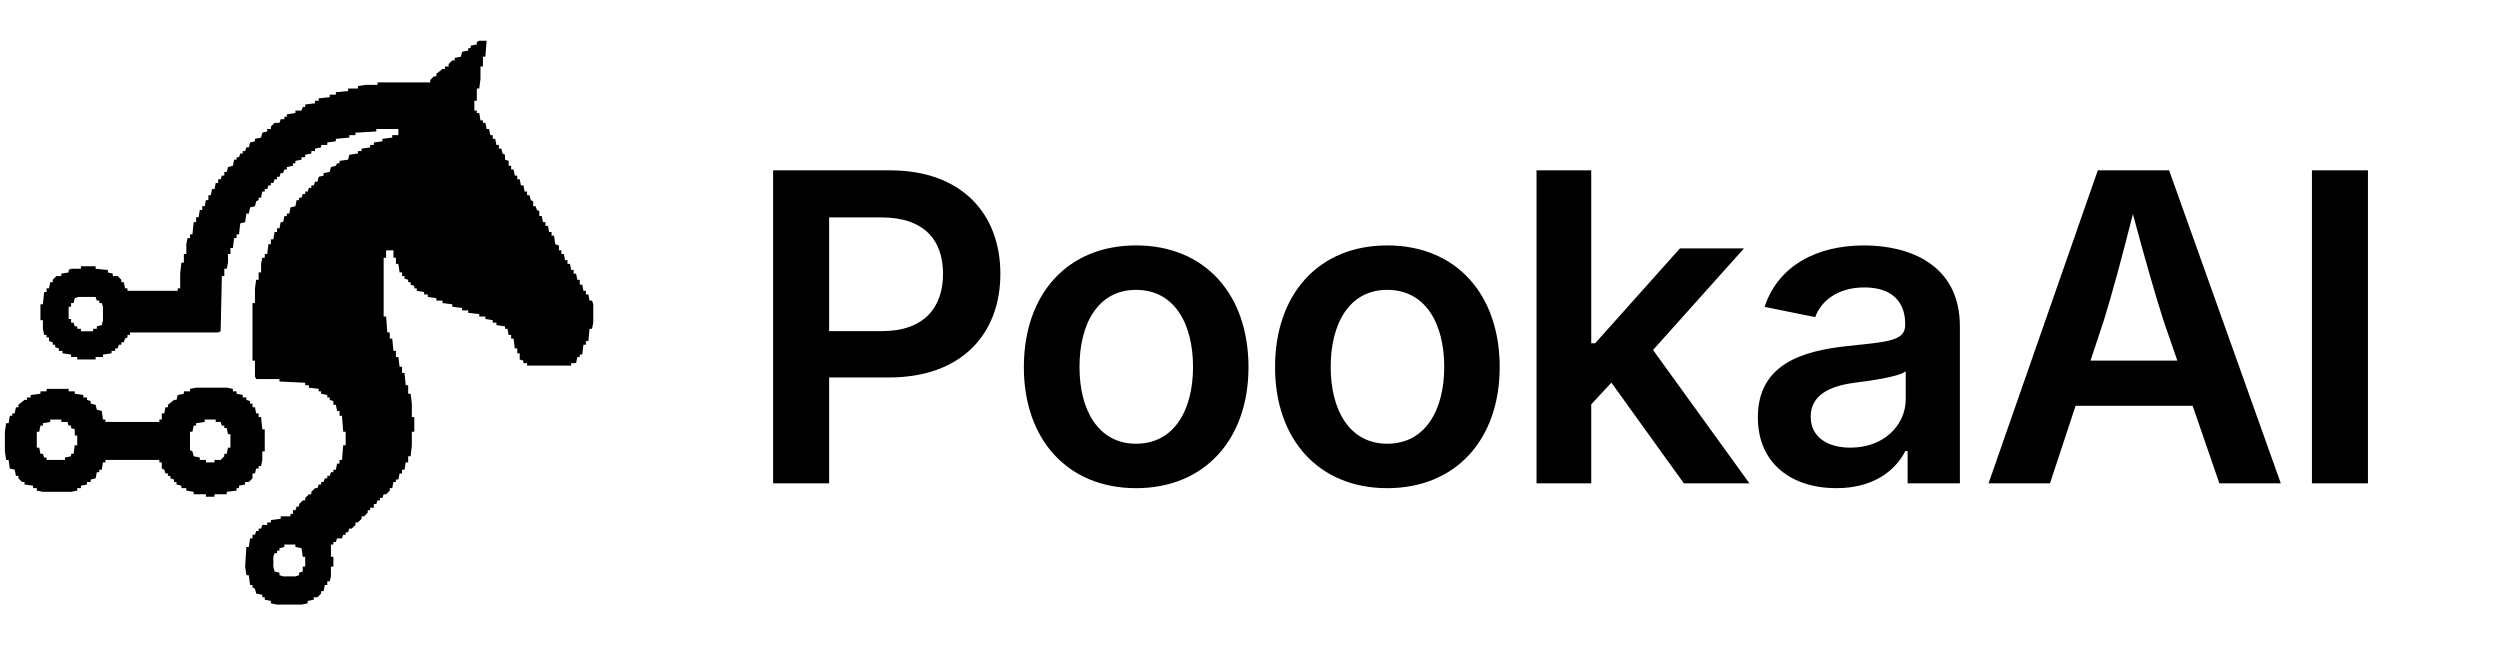
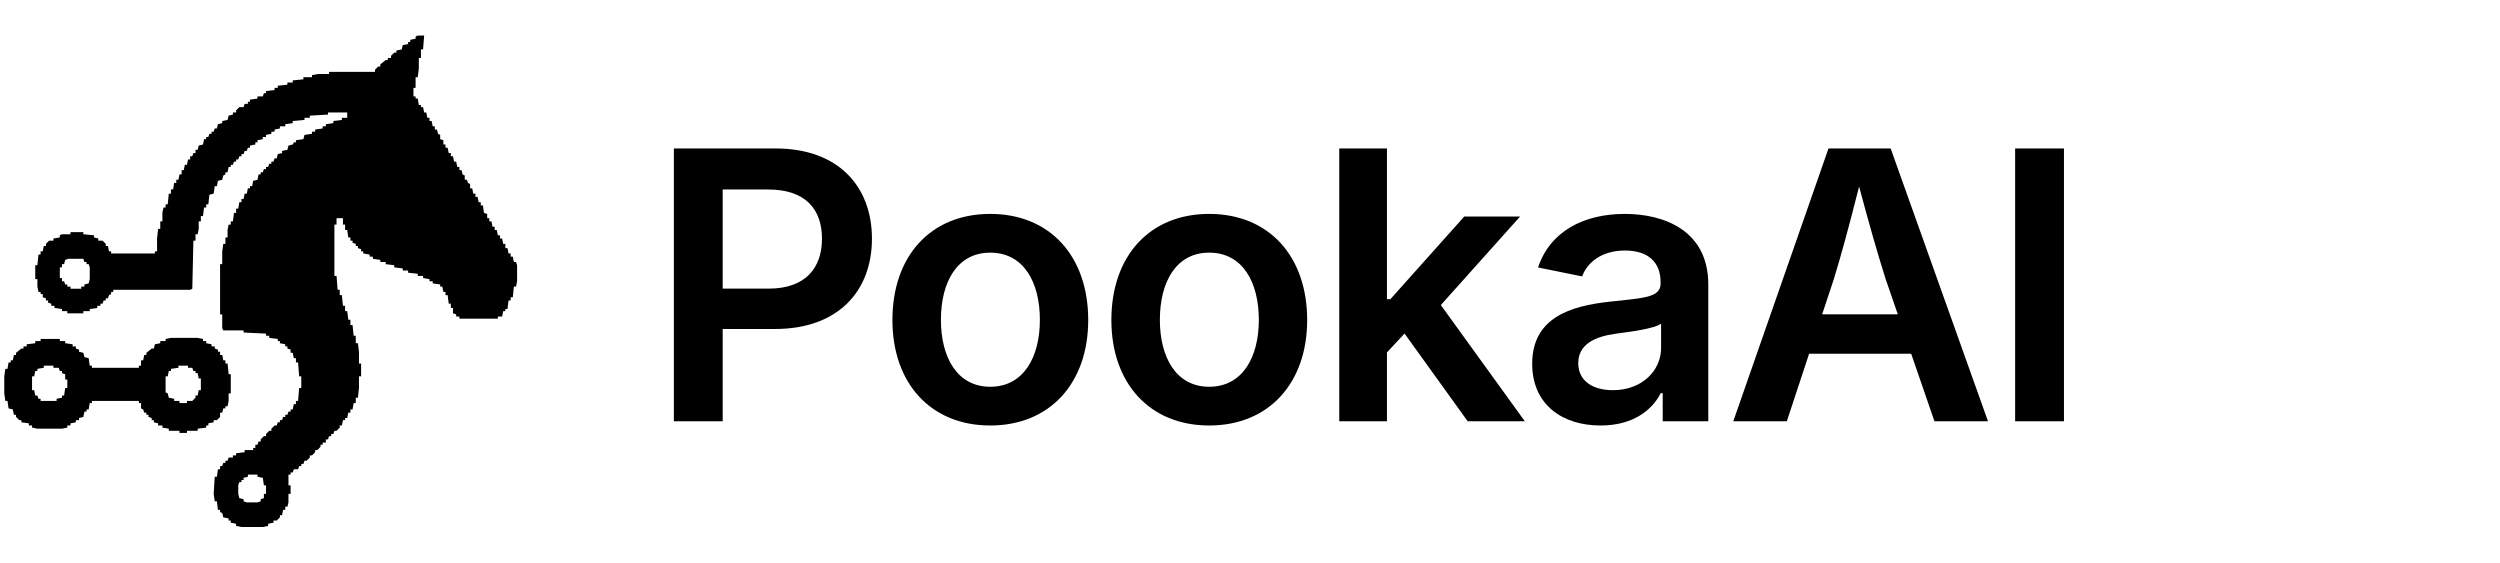
- <svg xmlns="http://www.w3.org/2000/svg" viewBox="0 0 209.19 54.00" role="img" aria-label="PookaAI">
+ <svg xmlns="http://www.w3.org/2000/svg" viewBox="0 0 240 54.00" role="img" aria-label="PookaAI">
  <g transform="translate(0 3.000) scale(0.102564) translate(-36.000 -36.000)">
    <path fill="currentColor" transform="translate(427,40)" d="M0,0 L6,0 L5,13 L3,13 L3,21 L1,21 L1,31 L0,39 L-2,39 L-2,49 L-4,49 L-4,57 L-2,57 L-2,59 L0,59 L1,65 L3,65 L3,67 L5,67 L6,72 L8,72 L9,77 L11,77 L11,80 L13,80 L14,85 L16,85 L16,88 L18,88 L19,92 L21,93 L21,97 L24,98 L24,102 L26,102 L26,105 L28,105 L29,110 L31,110 L31,113 L33,113 L34,118 L36,118 L37,123 L39,123 L39,126 L41,126 L42,130 L44,131 L44,135 L46,135 L47,138 L49,139 L49,143 L51,143 L52,148 L54,148 L54,151 L56,151 L57,156 L59,156 L59,159 L61,159 L62,166 L65,167 L65,171 L67,171 L67,174 L69,174 L70,179 L72,179 L72,182 L74,182 L75,187 L77,187 L77,190 L79,190 L80,195 L82,195 L82,199 L84,199 L85,204 L87,204 L87,207 L89,207 L90,212 L92,212 L93,215 L93,230 L92,235 L90,235 L89,245 L87,245 L87,248 L85,248 L84,256 L82,256 L82,258 L80,258 L79,263 L75,263 L75,265 L39,265 L39,263 L36,263 L36,261 L33,260 L33,255 L31,255 L31,251 L29,251 L28,243 L26,243 L26,240 L24,240 L23,235 L21,235 L21,233 L14,232 L14,230 L11,230 L11,228 L5,227 L5,225 L0,225 L0,223 L-9,222 L-9,220 L-14,220 L-14,218 L-22,217 L-22,215 L-30,214 L-30,212 L-35,212 L-35,210 L-42,209 L-42,207 L-45,207 L-45,205 L-51,204 L-51,202 L-53,202 L-53,200 L-56,199 L-56,197 L-58,197 L-58,195 L-61,194 L-61,192 L-63,192 L-63,189 L-65,189 L-66,182 L-68,182 L-68,177 L-70,177 L-70,171 L-76,171 L-76,177 L-78,177 L-78,225 L-76,225 L-75,238 L-73,238 L-73,243 L-71,243 L-70,253 L-68,253 L-68,258 L-66,258 L-65,266 L-63,266 L-63,271 L-61,271 L-60,281 L-58,281 L-58,288 L-56,288 L-55,296 L-55,307 L-53,307 L-53,319 L-55,319 L-55,330 L-56,339 L-58,339 L-58,344 L-60,344 L-61,350 L-63,350 L-63,353 L-65,353 L-66,358 L-68,358 L-68,360 L-70,360 L-71,365 L-73,365 L-73,367 L-76,370 L-78,370 L-79,373 L-81,373 L-81,375 L-83,375 L-84,378 L-86,378 L-86,381 L-89,381 L-89,383 L-91,383 L-91,385 L-94,388 L-96,388 L-96,390 L-99,393 L-101,393 L-101,395 L-104,398 L-106,398 L-107,401 L-109,401 L-109,403 L-111,403 L-112,406 L-116,406 L-117,409 L-119,409 L-119,411 L-121,411 L-121,421 L-119,421 L-119,429 L-121,429 L-121,437 L-122,441 L-124,441 L-124,444 L-126,444 L-127,449 L-129,449 L-129,451 L-132,454 L-135,454 L-135,456 L-140,457 L-140,459 L-145,460 L-165,460 L-170,459 L-170,457 L-175,456 L-175,454 L-177,454 L-177,452 L-182,451 L-183,447 L-185,446 L-185,444 L-187,444 L-188,436 L-190,436 L-191,429 L-190,413 L-188,413 L-187,406 L-185,406 L-185,403 L-183,403 L-182,400 L-180,400 L-180,398 L-178,398 L-177,395 L-173,395 L-173,393 L-170,393 L-170,391 L-162,390 L-162,388 L-154,388 L-154,386 L-152,386 L-152,383 L-150,383 L-149,380 L-147,380 L-147,378 L-144,375 L-142,375 L-142,373 L-139,370 L-137,370 L-137,368 L-134,365 L-132,365 L-131,362 L-129,362 L-129,360 L-127,360 L-126,357 L-124,357 L-124,355 L-122,355 L-121,352 L-119,352 L-119,350 L-117,350 L-116,345 L-114,345 L-114,342 L-112,342 L-111,330 L-109,330 L-109,319 L-111,319 L-112,306 L-114,306 L-114,302 L-116,302 L-117,297 L-119,297 L-119,294 L-122,293 L-122,291 L-124,291 L-124,289 L-129,288 L-129,286 L-131,286 L-131,284 L-139,283 L-139,281 L-142,281 L-142,279 L-163,278 L-163,276 L-182,276 L-183,274 L-183,261 L-185,261 L-185,214 L-183,214 L-183,202 L-182,195 L-180,195 L-180,189 L-178,189 L-178,182 L-177,177 L-175,177 L-175,174 L-173,174 L-172,166 L-170,166 L-170,162 L-168,162 L-167,156 L-165,156 L-165,153 L-163,153 L-162,148 L-160,148 L-159,143 L-157,143 L-157,141 L-155,141 L-154,136 L-150,135 L-149,130 L-147,130 L-147,128 L-145,128 L-144,125 L-142,125 L-142,123 L-140,123 L-139,120 L-137,120 L-137,118 L-135,118 L-134,115 L-132,115 L-131,111 L-127,110 L-127,108 L-122,107 L-121,103 L-117,102 L-116,100 L-114,100 L-114,98 L-107,97 L-106,93 L-99,92 L-99,90 L-96,90 L-96,88 L-89,87 L-89,85 L-86,85 L-86,83 L-79,82 L-79,80 L-71,79 L-71,77 L-66,77 L-66,72 L-84,72 L-84,74 L-101,75 L-101,77 L-106,77 L-106,79 L-117,80 L-117,82 L-124,83 L-124,85 L-129,85 L-129,87 L-134,88 L-134,90 L-137,90 L-137,92 L-142,93 L-142,95 L-145,95 L-145,97 L-150,98 L-150,100 L-152,100 L-152,102 L-157,103 L-157,105 L-159,105 L-160,108 L-162,108 L-163,111 L-165,111 L-165,113 L-167,113 L-168,116 L-170,116 L-170,118 L-172,118 L-173,121 L-175,121 L-175,123 L-177,123 L-178,128 L-180,128 L-180,130 L-182,131 L-183,135 L-187,136 L-188,141 L-190,141 L-191,148 L-195,149 L-196,158 L-198,158 L-198,161 L-200,161 L-201,169 L-203,169 L-203,174 L-205,174 L-205,181 L-206,186 L-208,186 L-208,192 L-210,192 L-211,237 L-213,238 L-285,238 L-285,240 L-287,240 L-287,242 L-289,243 L-290,246 L-292,246 L-292,248 L-294,248 L-295,251 L-297,251 L-297,253 L-300,253 L-300,255 L-307,256 L-307,258 L-313,258 L-313,260 L-328,260 L-328,258 L-333,258 L-333,256 L-340,255 L-340,253 L-343,253 L-343,251 L-346,250 L-346,248 L-348,248 L-348,246 L-351,245 L-351,242 L-353,242 L-353,240 L-355,240 L-356,235 L-356,228 L-358,228 L-358,215 L-356,215 L-355,205 L-353,205 L-353,202 L-351,202 L-350,197 L-348,197 L-348,195 L-345,192 L-341,192 L-341,190 L-335,189 L-335,187 L-333,186 L-325,186 L-325,184 L-313,184 L-313,186 L-303,187 L-303,189 L-299,190 L-299,192 L-295,192 L-292,195 L-292,197 L-290,197 L-289,202 L-287,202 L-287,204 L-246,204 L-246,202 L-244,202 L-244,190 L-243,181 L-241,181 L-241,174 L-239,174 L-239,166 L-238,161 L-236,161 L-236,158 L-234,158 L-233,148 L-231,148 L-231,144 L-229,144 L-228,138 L-226,138 L-226,135 L-224,135 L-223,130 L-221,130 L-221,126 L-219,126 L-218,121 L-216,121 L-215,116 L-213,116 L-213,113 L-211,113 L-210,110 L-208,110 L-208,107 L-206,107 L-205,103 L-201,102 L-200,97 L-198,97 L-198,95 L-196,95 L-195,92 L-193,92 L-193,90 L-191,90 L-190,87 L-188,87 L-187,83 L-183,82 L-183,80 L-178,79 L-177,75 L-173,74 L-173,72 L-170,72 L-170,70 L-167,67 L-163,67 L-162,64 L-159,64 L-159,62 L-157,62 L-157,60 L-150,59 L-150,57 L-145,57 L-144,54 L-142,54 L-142,52 L-134,51 L-134,49 L-131,49 L-131,47 L-122,46 L-122,44 L-117,44 L-117,42 L-107,41 L-107,39 L-99,39 L-99,37 L-93,36 L-83,36 L-83,34 L-40,34 L-40,32 L-37,29 L-35,29 L-35,27 L-30,23 L-28,23 L-28,21 L-25,21 L-25,19 L-22,16 L-20,16 L-20,14 L-15,13 L-14,9 L-9,8 L-9,6 L-7,6 L-7,4 L-2,3 L-2,1 Z M-327,209 L-330,210 L-331,214 L-333,214 L-333,217 L-335,217 L-335,227 L-333,227 L-333,230 L-331,230 L-330,233 L-328,233 L-328,235 L-325,235 L-325,237 L-315,237 L-315,235 L-312,235 L-312,233 L-308,232 L-307,228 L-307,217 L-308,214 L-310,214 L-310,212 L-312,212 L-313,209 Z M-159,411 L-159,413 L-163,414 L-163,416 L-165,416 L-165,418 L-167,418 L-168,421 L-168,429 L-167,433 L-163,434 L-163,436 L-160,437 L-150,437 L-147,436 L-147,434 L-144,433 L-144,429 L-142,429 L-142,421 L-144,421 L-145,414 L-150,413 L-150,411 Z " />
    <path fill="currentColor" transform="translate(196,323)" d="M0,0 L25,0 L30,1 L30,3 L33,3 L33,5 L38,6 L38,8 L41,8 L41,10 L44,11 L44,13 L46,13 L46,16 L48,16 L49,21 L51,21 L51,24 L53,24 L54,34 L56,34 L56,52 L54,52 L54,59 L53,64 L51,64 L51,66 L49,66 L48,70 L46,70 L46,74 L43,77 L40,77 L40,79 L35,80 L35,82 L33,82 L33,84 L25,85 L25,87 L15,87 L15,89 L8,89 L8,87 L-2,87 L-2,85 L-8,84 L-8,82 L-12,82 L-12,80 L-16,79 L-16,77 L-18,77 L-18,75 L-21,74 L-21,72 L-23,72 L-23,70 L-25,70 L-26,67 L-28,66 L-28,61 L-30,61 L-30,59 L-74,59 L-74,61 L-76,61 L-77,67 L-79,67 L-79,69 L-81,69 L-82,74 L-86,75 L-86,77 L-89,77 L-89,79 L-94,80 L-94,82 L-97,82 L-97,84 L-102,85 L-125,85 L-130,84 L-130,82 L-133,82 L-133,80 L-140,79 L-140,77 L-142,77 L-145,74 L-145,72 L-147,72 L-148,67 L-152,66 L-153,59 L-155,59 L-156,52 L-156,36 L-155,29 L-153,29 L-152,23 L-150,23 L-150,21 L-148,21 L-147,16 L-145,16 L-145,14 L-140,10 L-138,10 L-138,8 L-135,8 L-135,6 L-127,5 L-127,3 L-122,3 L-122,1 L-104,1 L-104,3 L-99,3 L-99,5 L-92,6 L-92,8 L-89,8 L-89,10 L-86,11 L-86,13 L-82,14 L-81,18 L-77,19 L-76,26 L-74,26 L-74,28 L-30,28 L-30,26 L-28,26 L-28,21 L-26,21 L-25,16 L-23,16 L-23,14 L-18,10 L-16,10 L-15,6 L-10,5 L-10,3 L-5,3 L-5,1 Z M-119,26 L-119,28 L-125,29 L-125,31 L-127,31 L-128,36 L-130,36 L-130,49 L-128,49 L-127,54 L-125,54 L-124,57 L-122,57 L-122,59 L-107,59 L-107,57 L-102,56 L-102,54 L-100,54 L-99,47 L-97,47 L-97,39 L-99,39 L-99,34 L-102,33 L-102,31 L-104,31 L-105,28 L-110,28 L-110,26 Z M7,26 L7,28 L0,29 L0,31 L-2,31 L-3,36 L-5,36 L-5,51 L-3,52 L-2,56 L3,57 L3,59 L8,59 L8,61 L15,61 L15,59 L20,59 L23,56 L23,54 L25,54 L26,49 L28,49 L28,38 L26,38 L25,33 L23,33 L23,31 L21,31 L20,28 L16,28 L16,26 Z " />
  </g>
  <text x="62.05" y="40.44" fill="currentColor" font-family="Inter, system-ui, -apple-system, Segoe UI, Arial, sans-serif" font-size="36" font-weight="600" letter-spacing="-0.025em">PookaAI</text>
</svg>
